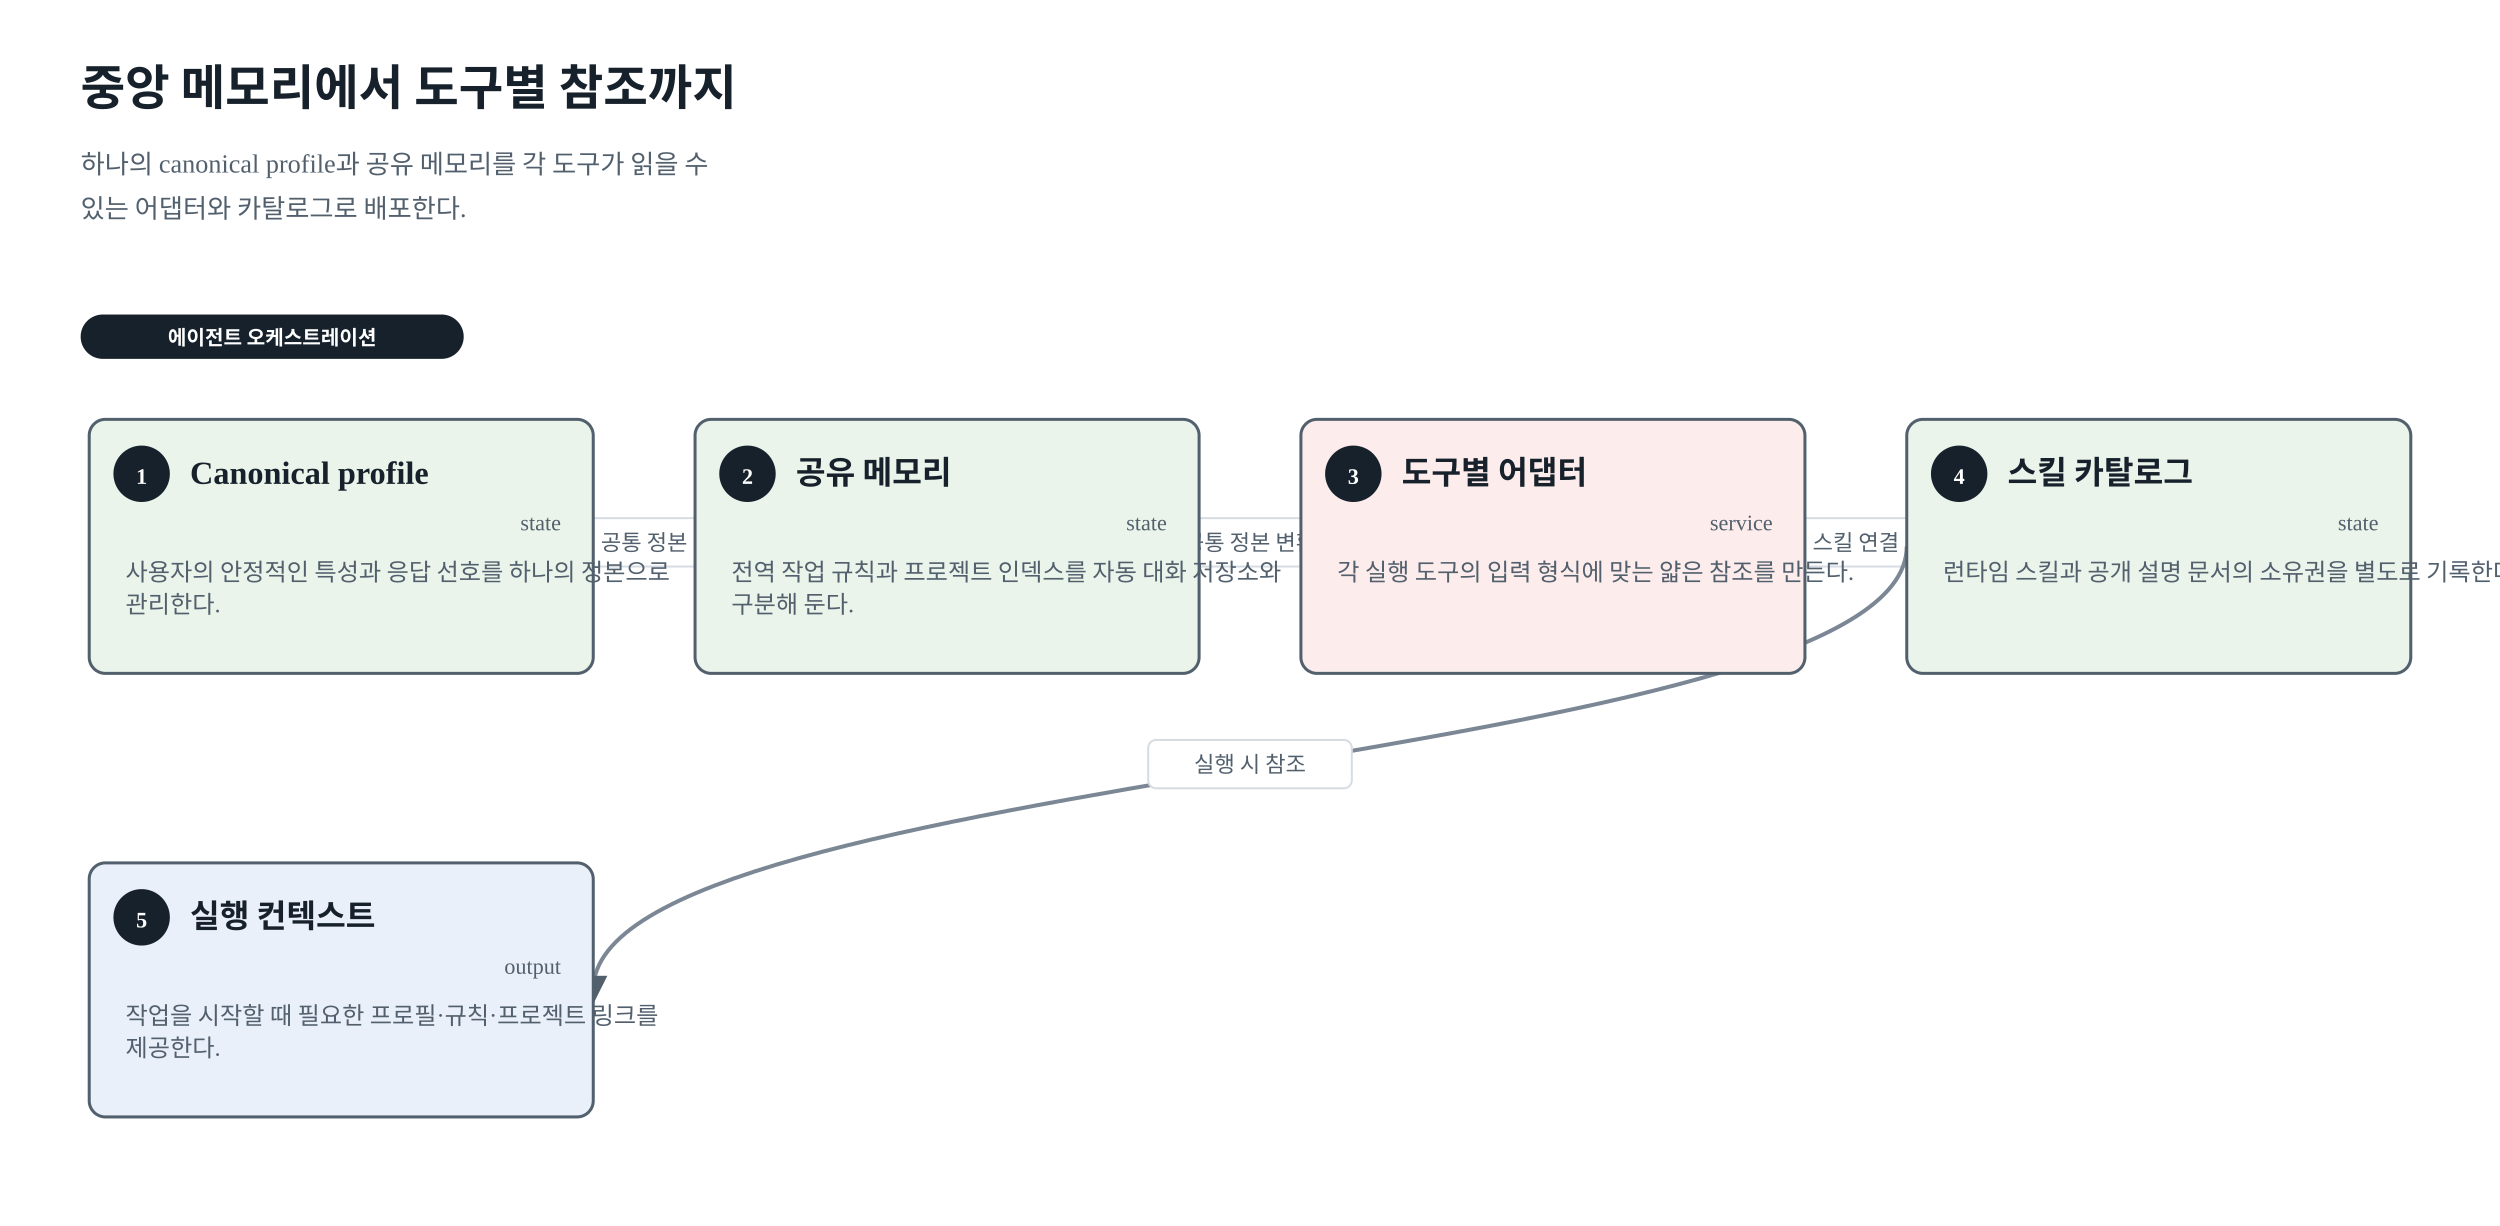
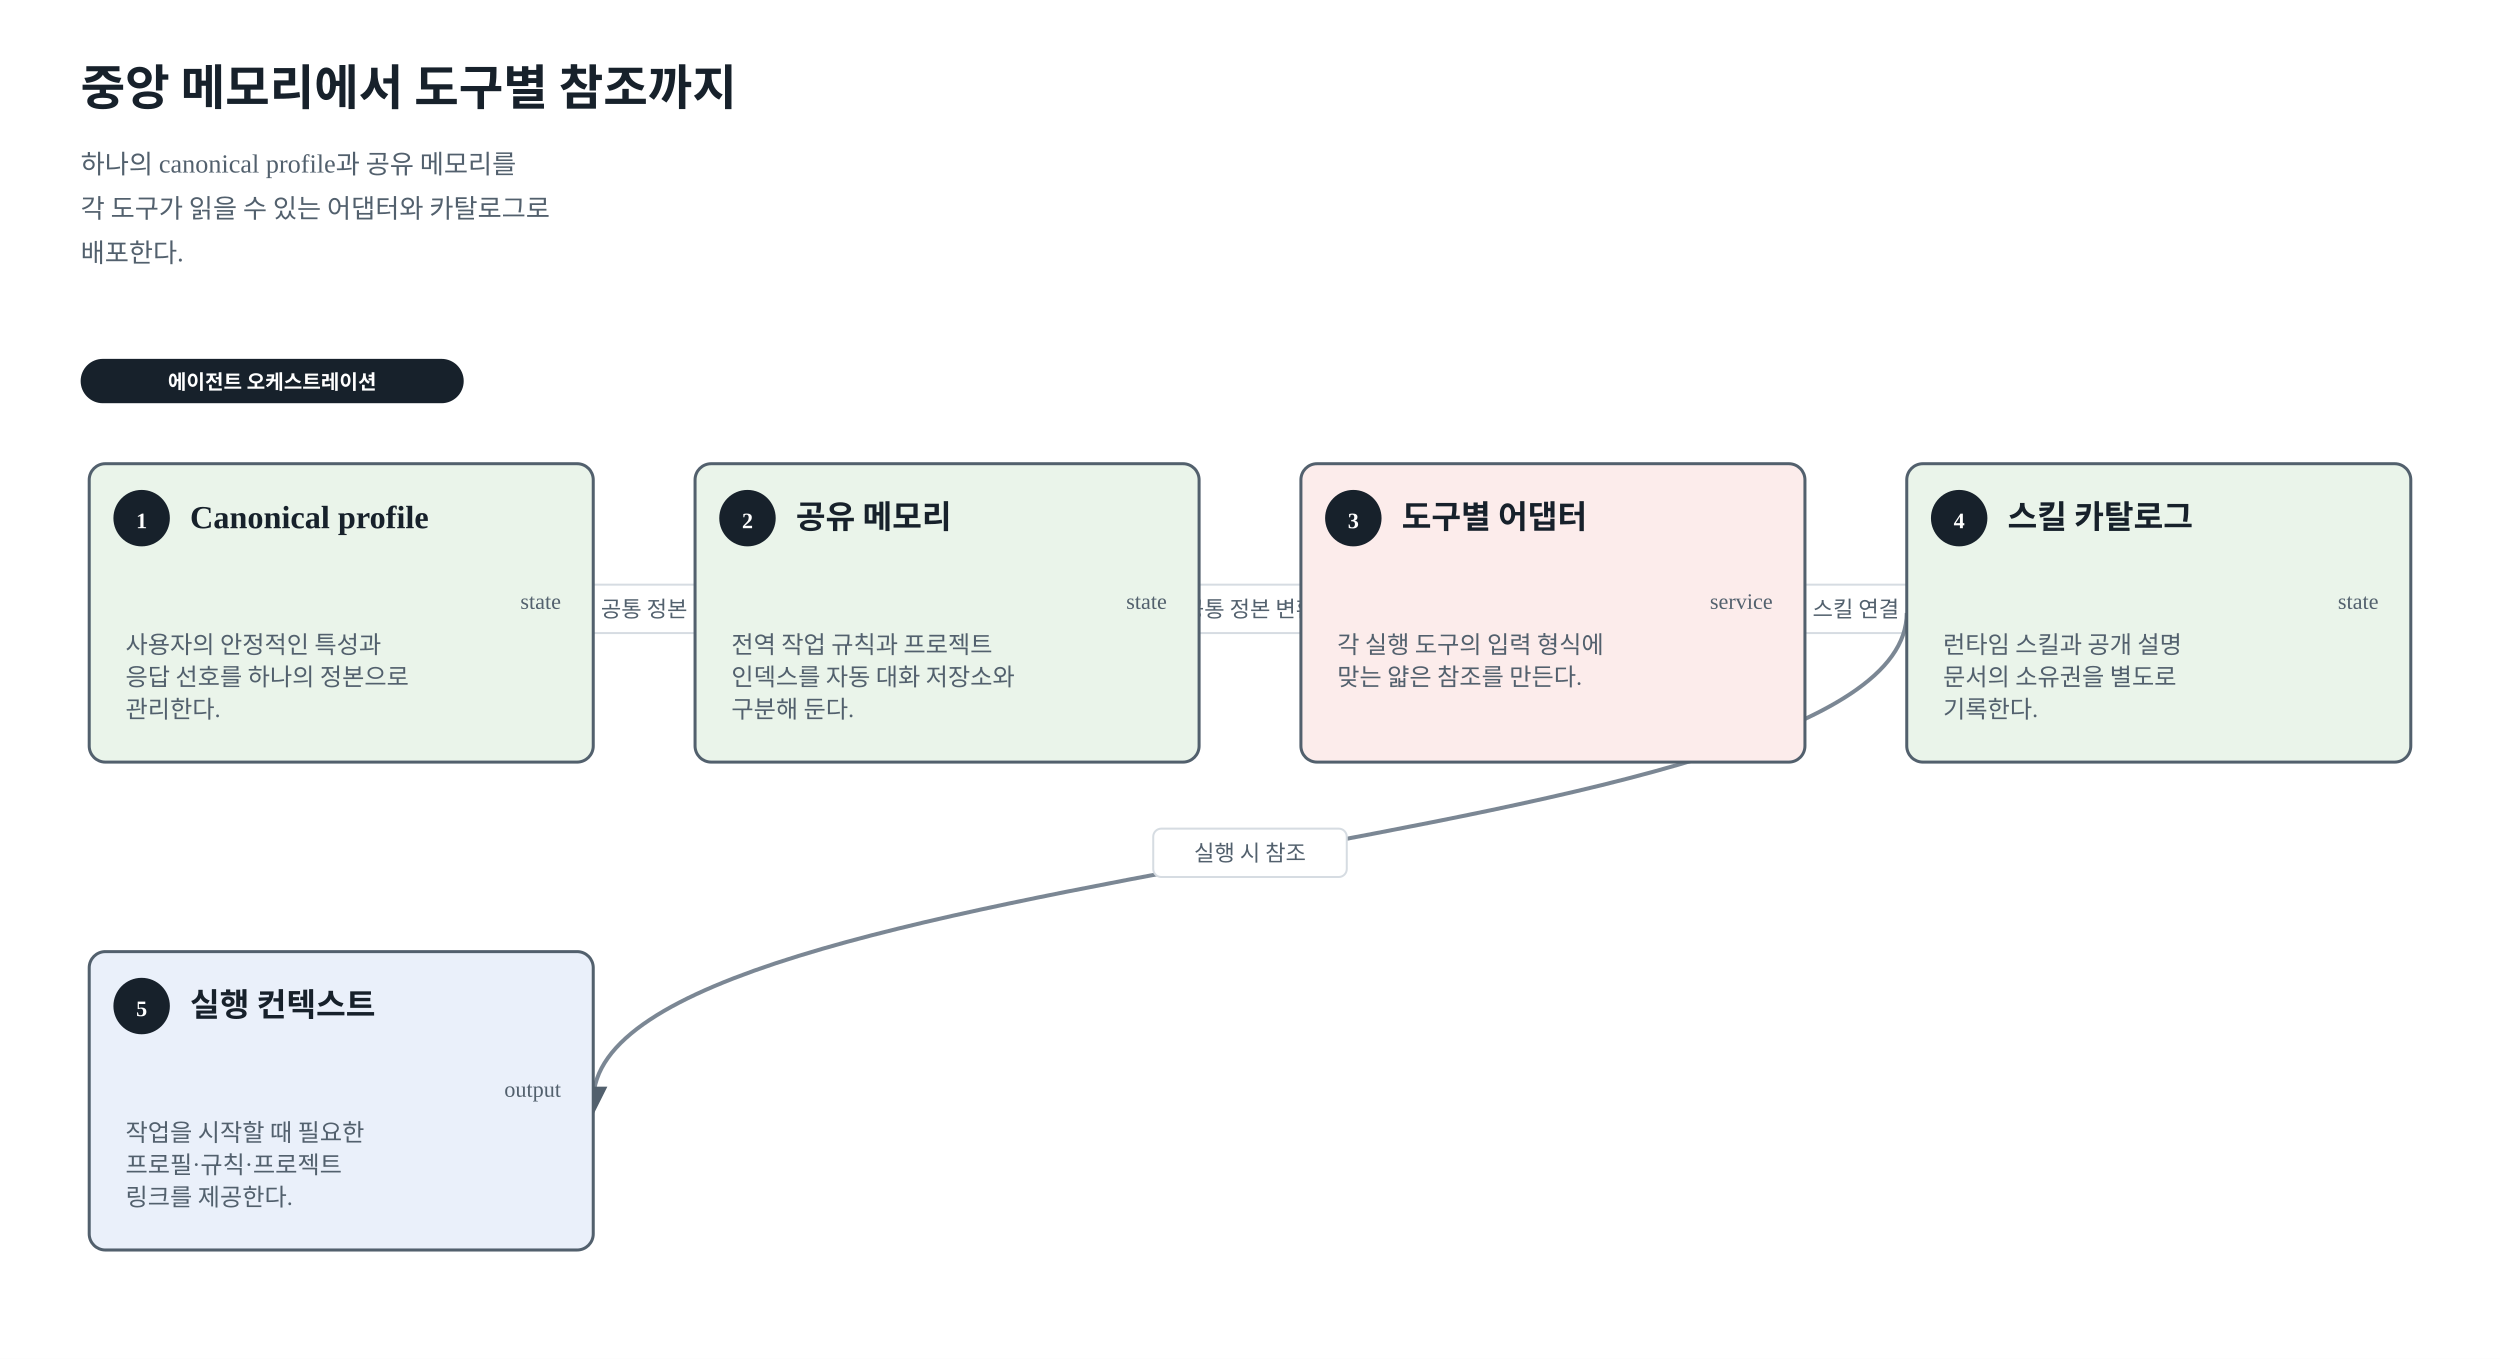
- <svg xmlns="http://www.w3.org/2000/svg" viewBox="0 0 1240 608" role="img" aria-labelledby="system-map-title system-map-desc">
+ <svg xmlns="http://www.w3.org/2000/svg" viewBox="0 0 1240 674" role="img" aria-labelledby="system-map-title system-map-desc">
  <defs>
    <marker id="system-map-arrow" viewBox="0 0 10 10" refX="5" refY="5" markerWidth="7" markerHeight="7" orient="auto-start-reverse">
      <path d="M 0 0 L 10 5 L 0 10 z" fill="#52606d" />
    </marker>
  </defs>
-   <rect width="1240" height="608" fill="#ffffff" />
+   <rect width="1240" height="674" fill="#ffffff" />
  <text fill="#17212b" font-size="24" font-weight="700">
    <tspan x="40" y="52">중앙 메모리에서 도구별 참조까지</tspan>
  </text>
  <text fill="#52606d" font-size="13">
-     <tspan x="40" y="86">하나의 canonical profile과 공유 메모리를 각 도구가 읽을 수</tspan>
-     <tspan x="40" y="108">있는 어댑터와 카탈로그로 배포한다.</tspan>
+     <tspan x="40" y="86">하나의 canonical profile과 공유 메모리를</tspan>
+     <tspan x="40" y="108">각 도구가 읽을 수 있는 어댑터와 카탈로그로</tspan>
+     <tspan x="40" y="130">배포한다.</tspan>
  </text>
-   <rect x="40" y="156" width="190" height="22" rx="11" fill="#17212b" />
-   <text x="135" y="171" text-anchor="middle" fill="#ffffff" font-size="10" font-weight="700">에이전트 오케스트레이션</text>
+   <rect x="40" y="178" width="190" height="22" rx="11" fill="#17212b" />
+   <text x="135" y="193" text-anchor="middle" fill="#ffffff" font-size="10" font-weight="700">에이전트 오케스트레이션</text>
  <g data-flow="flow-01">
-     <path d="M 294.25 271 C 294.25 299, 344.75 243, 344.75 271" fill="none" stroke="#7b8794" stroke-width="2" marker-end="url(#system-map-arrow)" />
-     <rect x="280" y="257" width="79" height="24" rx="4" fill="#ffffff" stroke="#d6dce2" />
-     <text x="319.5" y="273" text-anchor="middle" fill="#52606d" font-size="11">공통 정본</text>
+     <path d="M 294.25 304 C 294.25 332, 344.75 276, 344.75 304" fill="none" stroke="#7b8794" stroke-width="2" marker-end="url(#system-map-arrow)" />
+     <rect x="280.5" y="290" width="78" height="24" rx="4" fill="#ffffff" stroke="#d6dce2" />
+     <text x="319.5" y="306" text-anchor="middle" fill="#52606d" font-size="11">공통 정본</text>
  </g>
  <g data-flow="flow-02">
-     <path d="M 594.75 271 C 594.75 299, 645.25 243, 645.25 271" fill="none" stroke="#7b8794" stroke-width="2" marker-end="url(#system-map-arrow)" />
-     <rect x="564" y="257" width="112" height="24" rx="4" fill="#ffffff" stroke="#d6dce2" />
-     <text x="620" y="273" text-anchor="middle" fill="#52606d" font-size="11">공통 정본 변환</text>
+     <path d="M 594.75 304 C 594.75 332, 645.25 276, 645.25 304" fill="none" stroke="#7b8794" stroke-width="2" marker-end="url(#system-map-arrow)" />
+     <rect x="566" y="290" width="108" height="24" rx="4" fill="#ffffff" stroke="#d6dce2" />
+     <text x="620" y="306" text-anchor="middle" fill="#52606d" font-size="11">공통 정본 변환</text>
  </g>
  <g data-flow="flow-03">
-     <path d="M 895.25 271 C 895.25 299, 945.75 243, 945.75 271" fill="none" stroke="#7b8794" stroke-width="2" marker-end="url(#system-map-arrow)" />
-     <rect x="881" y="257" width="79" height="24" rx="4" fill="#ffffff" stroke="#d6dce2" />
-     <text x="920.5" y="273" text-anchor="middle" fill="#52606d" font-size="11">스킬 연결</text>
+     <path d="M 895.25 304 C 895.25 332, 945.75 276, 945.75 304" fill="none" stroke="#7b8794" stroke-width="2" marker-end="url(#system-map-arrow)" />
+     <rect x="881.5" y="290" width="78" height="24" rx="4" fill="#ffffff" stroke="#d6dce2" />
+     <text x="920.5" y="306" text-anchor="middle" fill="#52606d" font-size="11">스킬 연결</text>
  </g>
  <g data-flow="flow-04">
-     <path d="M 945.75 271 C 945.75 381, 294.25 381, 294.25 491" fill="none" stroke="#7b8794" stroke-width="2" marker-end="url(#system-map-arrow)" />
-     <rect x="569.5" y="367" width="101" height="24" rx="4" fill="#ffffff" stroke="#d6dce2" />
-     <text x="620" y="383" text-anchor="middle" fill="#52606d" font-size="11">실행 시 참조</text>
+     <path d="M 945.75 304 C 945.75 425, 294.25 425, 294.25 546" fill="none" stroke="#7b8794" stroke-width="2" marker-end="url(#system-map-arrow)" />
+     <rect x="572" y="411" width="96" height="24" rx="4" fill="#ffffff" stroke="#d6dce2" />
+     <text x="620" y="427" text-anchor="middle" fill="#52606d" font-size="11">실행 시 참조</text>
  </g>
  <g data-node="canonical-profile">
-     <rect x="44.25" y="208" width="250" height="126" rx="8" fill="#eaf4ea" stroke="#52606d" stroke-width="1.5" />
-     <circle cx="70.25" cy="235" r="14" fill="#17212b" />
-     <text x="70.25" y="240" text-anchor="middle" fill="#ffffff" font-size="11" font-weight="700">1</text>
-     <text x="94.25" y="240" fill="#17212b" font-size="16" font-weight="700">Canonical profile</text>
-     <text x="278.25" y="263" text-anchor="end" fill="#52606d" font-size="11">state</text>
-     <text x="62.25" y="286" fill="#52606d" font-size="12">
-       <tspan x="62.25" y="288">사용자의 안정적인 특성과 응답 선호를 하나의 정본으로</tspan>
-       <tspan x="62.25" y="304">관리한다.</tspan>
+     <rect x="44.25" y="230" width="250" height="148" rx="8" fill="#eaf4ea" stroke="#52606d" stroke-width="1.5" />
+     <circle cx="70.25" cy="257" r="14" fill="#17212b" />
+     <text x="70.25" y="262" text-anchor="middle" fill="#ffffff" font-size="11" font-weight="700">1</text>
+     <text x="94.25" y="262" fill="#17212b" font-size="16" font-weight="700">
+       <tspan x="94.25" y="262">Canonical profile</tspan>
+     </text>
+     <text x="278.25" y="302" text-anchor="end" fill="#52606d" font-size="11">state</text>
+     <text x="62.25" y="308" fill="#52606d" font-size="12">
+       <tspan x="62.25" y="324">사용자의 안정적인 특성과</tspan>
+       <tspan x="62.25" y="340">응답 선호를 하나의 정본으로</tspan>
+       <tspan x="62.25" y="356">관리한다.</tspan>
    </text>
  </g>
  <g data-node="shared-memory">
-     <rect x="344.75" y="208" width="250" height="126" rx="8" fill="#eaf4ea" stroke="#52606d" stroke-width="1.5" />
-     <circle cx="370.75" cy="235" r="14" fill="#17212b" />
-     <text x="370.75" y="240" text-anchor="middle" fill="#ffffff" font-size="11" font-weight="700">2</text>
-     <text x="394.75" y="240" fill="#17212b" font-size="16" font-weight="700">공유 메모리</text>
-     <text x="578.75" y="263" text-anchor="end" fill="#52606d" font-size="11">state</text>
-     <text x="362.75" y="286" fill="#52606d" font-size="12">
-       <tspan x="362.75" y="288">전역 작업 규칙과 프로젝트 인덱스를 자동 대화 저장소와</tspan>
-       <tspan x="362.75" y="304">구분해 둔다.</tspan>
+     <rect x="344.75" y="230" width="250" height="148" rx="8" fill="#eaf4ea" stroke="#52606d" stroke-width="1.5" />
+     <circle cx="370.75" cy="257" r="14" fill="#17212b" />
+     <text x="370.75" y="262" text-anchor="middle" fill="#ffffff" font-size="11" font-weight="700">2</text>
+     <text x="394.75" y="262" fill="#17212b" font-size="16" font-weight="700">
+       <tspan x="394.75" y="262">공유 메모리</tspan>
+     </text>
+     <text x="578.75" y="302" text-anchor="end" fill="#52606d" font-size="11">state</text>
+     <text x="362.75" y="308" fill="#52606d" font-size="12">
+       <tspan x="362.75" y="324">전역 작업 규칙과 프로젝트</tspan>
+       <tspan x="362.75" y="340">인덱스를 자동 대화 저장소와</tspan>
+       <tspan x="362.75" y="356">구분해 둔다.</tspan>
    </text>
  </g>
  <g data-node="tool-adapter">
-     <rect x="645.25" y="208" width="250" height="126" rx="8" fill="#fceceb" stroke="#52606d" stroke-width="1.5" />
-     <circle cx="671.25" cy="235" r="14" fill="#17212b" />
-     <text x="671.25" y="240" text-anchor="middle" fill="#ffffff" font-size="11" font-weight="700">3</text>
-     <text x="695.25" y="240" fill="#17212b" font-size="16" font-weight="700">도구별 어댑터</text>
-     <text x="879.25" y="263" text-anchor="end" fill="#52606d" font-size="11">service</text>
-     <text x="663.25" y="286" fill="#52606d" font-size="12">
-       <tspan x="663.25" y="288">각 실행 도구의 입력 형식에 맞는 얇은 참조를 만든다.</tspan>
+     <rect x="645.25" y="230" width="250" height="148" rx="8" fill="#fceceb" stroke="#52606d" stroke-width="1.5" />
+     <circle cx="671.25" cy="257" r="14" fill="#17212b" />
+     <text x="671.25" y="262" text-anchor="middle" fill="#ffffff" font-size="11" font-weight="700">3</text>
+     <text x="695.25" y="262" fill="#17212b" font-size="16" font-weight="700">
+       <tspan x="695.25" y="262">도구별 어댑터</tspan>
+     </text>
+     <text x="879.25" y="302" text-anchor="end" fill="#52606d" font-size="11">service</text>
+     <text x="663.25" y="308" fill="#52606d" font-size="12">
+       <tspan x="663.25" y="324">각 실행 도구의 입력 형식에</tspan>
+       <tspan x="663.25" y="340">맞는 얇은 참조를 만든다.</tspan>
    </text>
  </g>
  <g data-node="skill-catalog">
-     <rect x="945.75" y="208" width="250" height="126" rx="8" fill="#eaf4ea" stroke="#52606d" stroke-width="1.5" />
-     <circle cx="971.75" cy="235" r="14" fill="#17212b" />
-     <text x="971.75" y="240" text-anchor="middle" fill="#ffffff" font-size="11" font-weight="700">4</text>
-     <text x="995.75" y="240" fill="#17212b" font-size="16" font-weight="700">스킬 카탈로그</text>
-     <text x="1179.75" y="263" text-anchor="end" fill="#52606d" font-size="11">state</text>
-     <text x="963.75" y="286" fill="#52606d" font-size="12">
-       <tspan x="963.75" y="288">런타임 스킬과 공개 설명 문서의 소유권을 별도로 기록한다.</tspan>
+     <rect x="945.75" y="230" width="250" height="148" rx="8" fill="#eaf4ea" stroke="#52606d" stroke-width="1.5" />
+     <circle cx="971.75" cy="257" r="14" fill="#17212b" />
+     <text x="971.75" y="262" text-anchor="middle" fill="#ffffff" font-size="11" font-weight="700">4</text>
+     <text x="995.75" y="262" fill="#17212b" font-size="16" font-weight="700">
+       <tspan x="995.75" y="262">스킬 카탈로그</tspan>
+     </text>
+     <text x="1179.75" y="302" text-anchor="end" fill="#52606d" font-size="11">state</text>
+     <text x="963.75" y="308" fill="#52606d" font-size="12">
+       <tspan x="963.75" y="324">런타임 스킬과 공개 설명</tspan>
+       <tspan x="963.75" y="340">문서의 소유권을 별도로</tspan>
+       <tspan x="963.75" y="356">기록한다.</tspan>
    </text>
  </g>
  <g data-node="runtime-context">
-     <rect x="44.25" y="428" width="250" height="126" rx="8" fill="#eaf0fa" stroke="#52606d" stroke-width="1.5" />
-     <circle cx="70.25" cy="455" r="14" fill="#17212b" />
-     <text x="70.25" y="460" text-anchor="middle" fill="#ffffff" font-size="11" font-weight="700">5</text>
-     <text x="94.25" y="460" fill="#17212b" font-size="16" font-weight="700">실행 컨텍스트</text>
-     <text x="278.25" y="483" text-anchor="end" fill="#52606d" font-size="11">output</text>
-     <text x="62.25" y="506" fill="#52606d" font-size="12">
-       <tspan x="62.25" y="508">작업을 시작할 때 필요한 프로필·규칙·프로젝트 링크를</tspan>
-       <tspan x="62.25" y="524">제공한다.</tspan>
+     <rect x="44.25" y="472" width="250" height="148" rx="8" fill="#eaf0fa" stroke="#52606d" stroke-width="1.5" />
+     <circle cx="70.25" cy="499" r="14" fill="#17212b" />
+     <text x="70.25" y="504" text-anchor="middle" fill="#ffffff" font-size="11" font-weight="700">5</text>
+     <text x="94.25" y="504" fill="#17212b" font-size="16" font-weight="700">
+       <tspan x="94.25" y="504">실행 컨텍스트</tspan>
+     </text>
+     <text x="278.25" y="544" text-anchor="end" fill="#52606d" font-size="11">output</text>
+     <text x="62.25" y="550" fill="#52606d" font-size="12">
+       <tspan x="62.25" y="566">작업을 시작할 때 필요한</tspan>
+       <tspan x="62.25" y="582">프로필·규칙·프로젝트</tspan>
+       <tspan x="62.25" y="598">링크를 제공한다.</tspan>
    </text>
  </g>
</svg>
